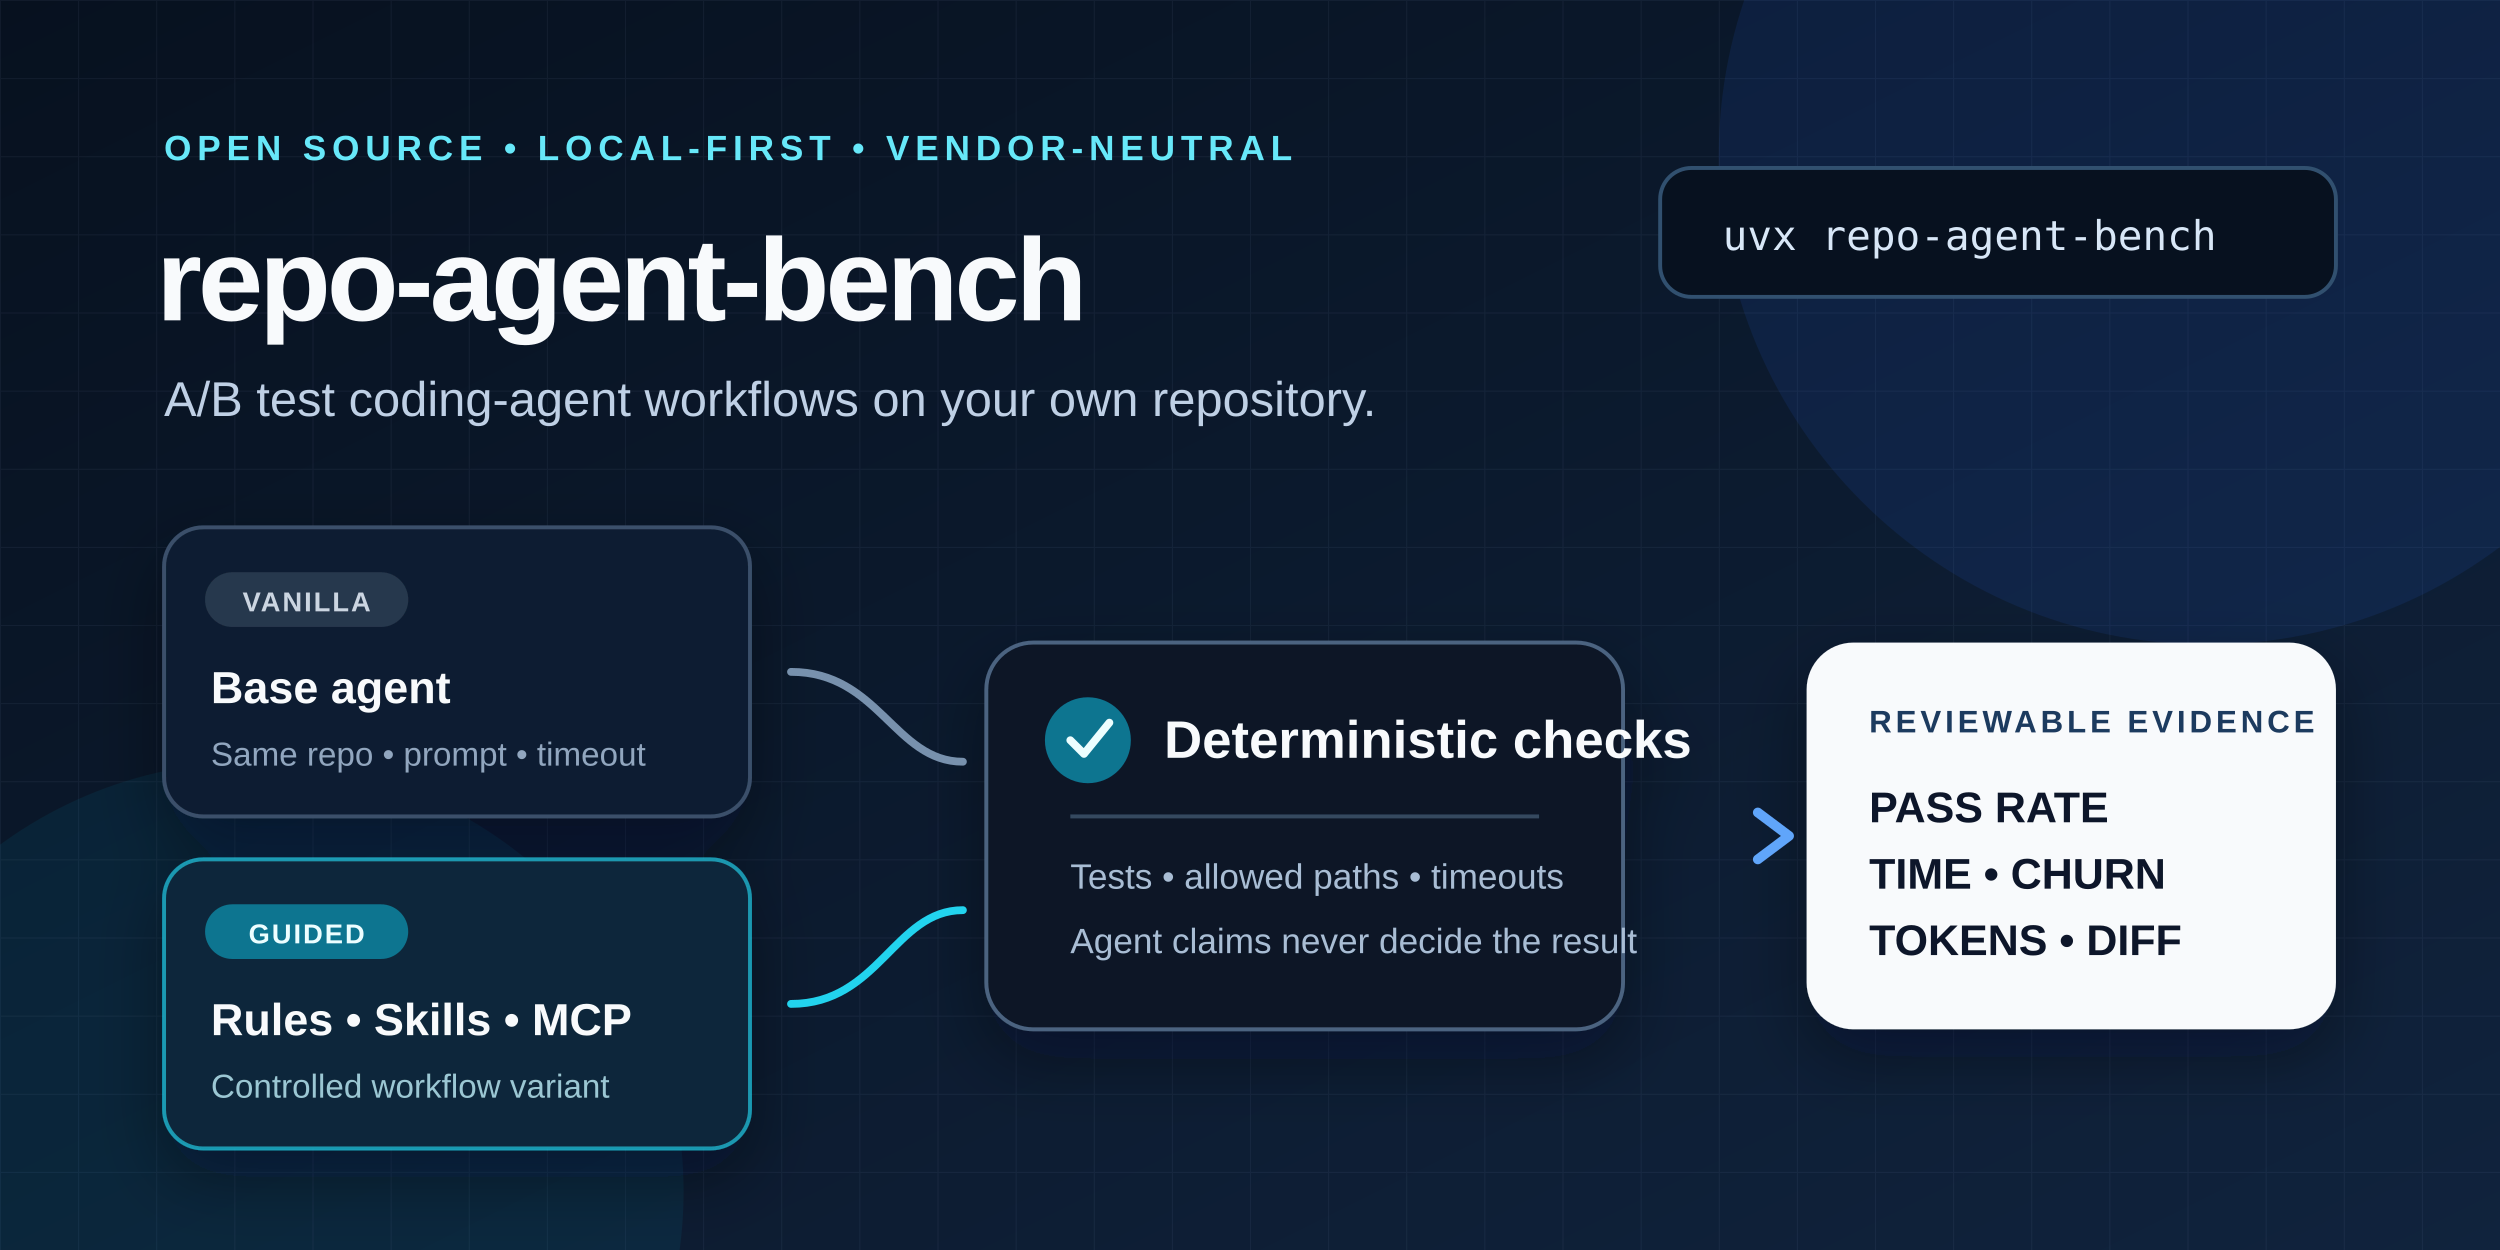
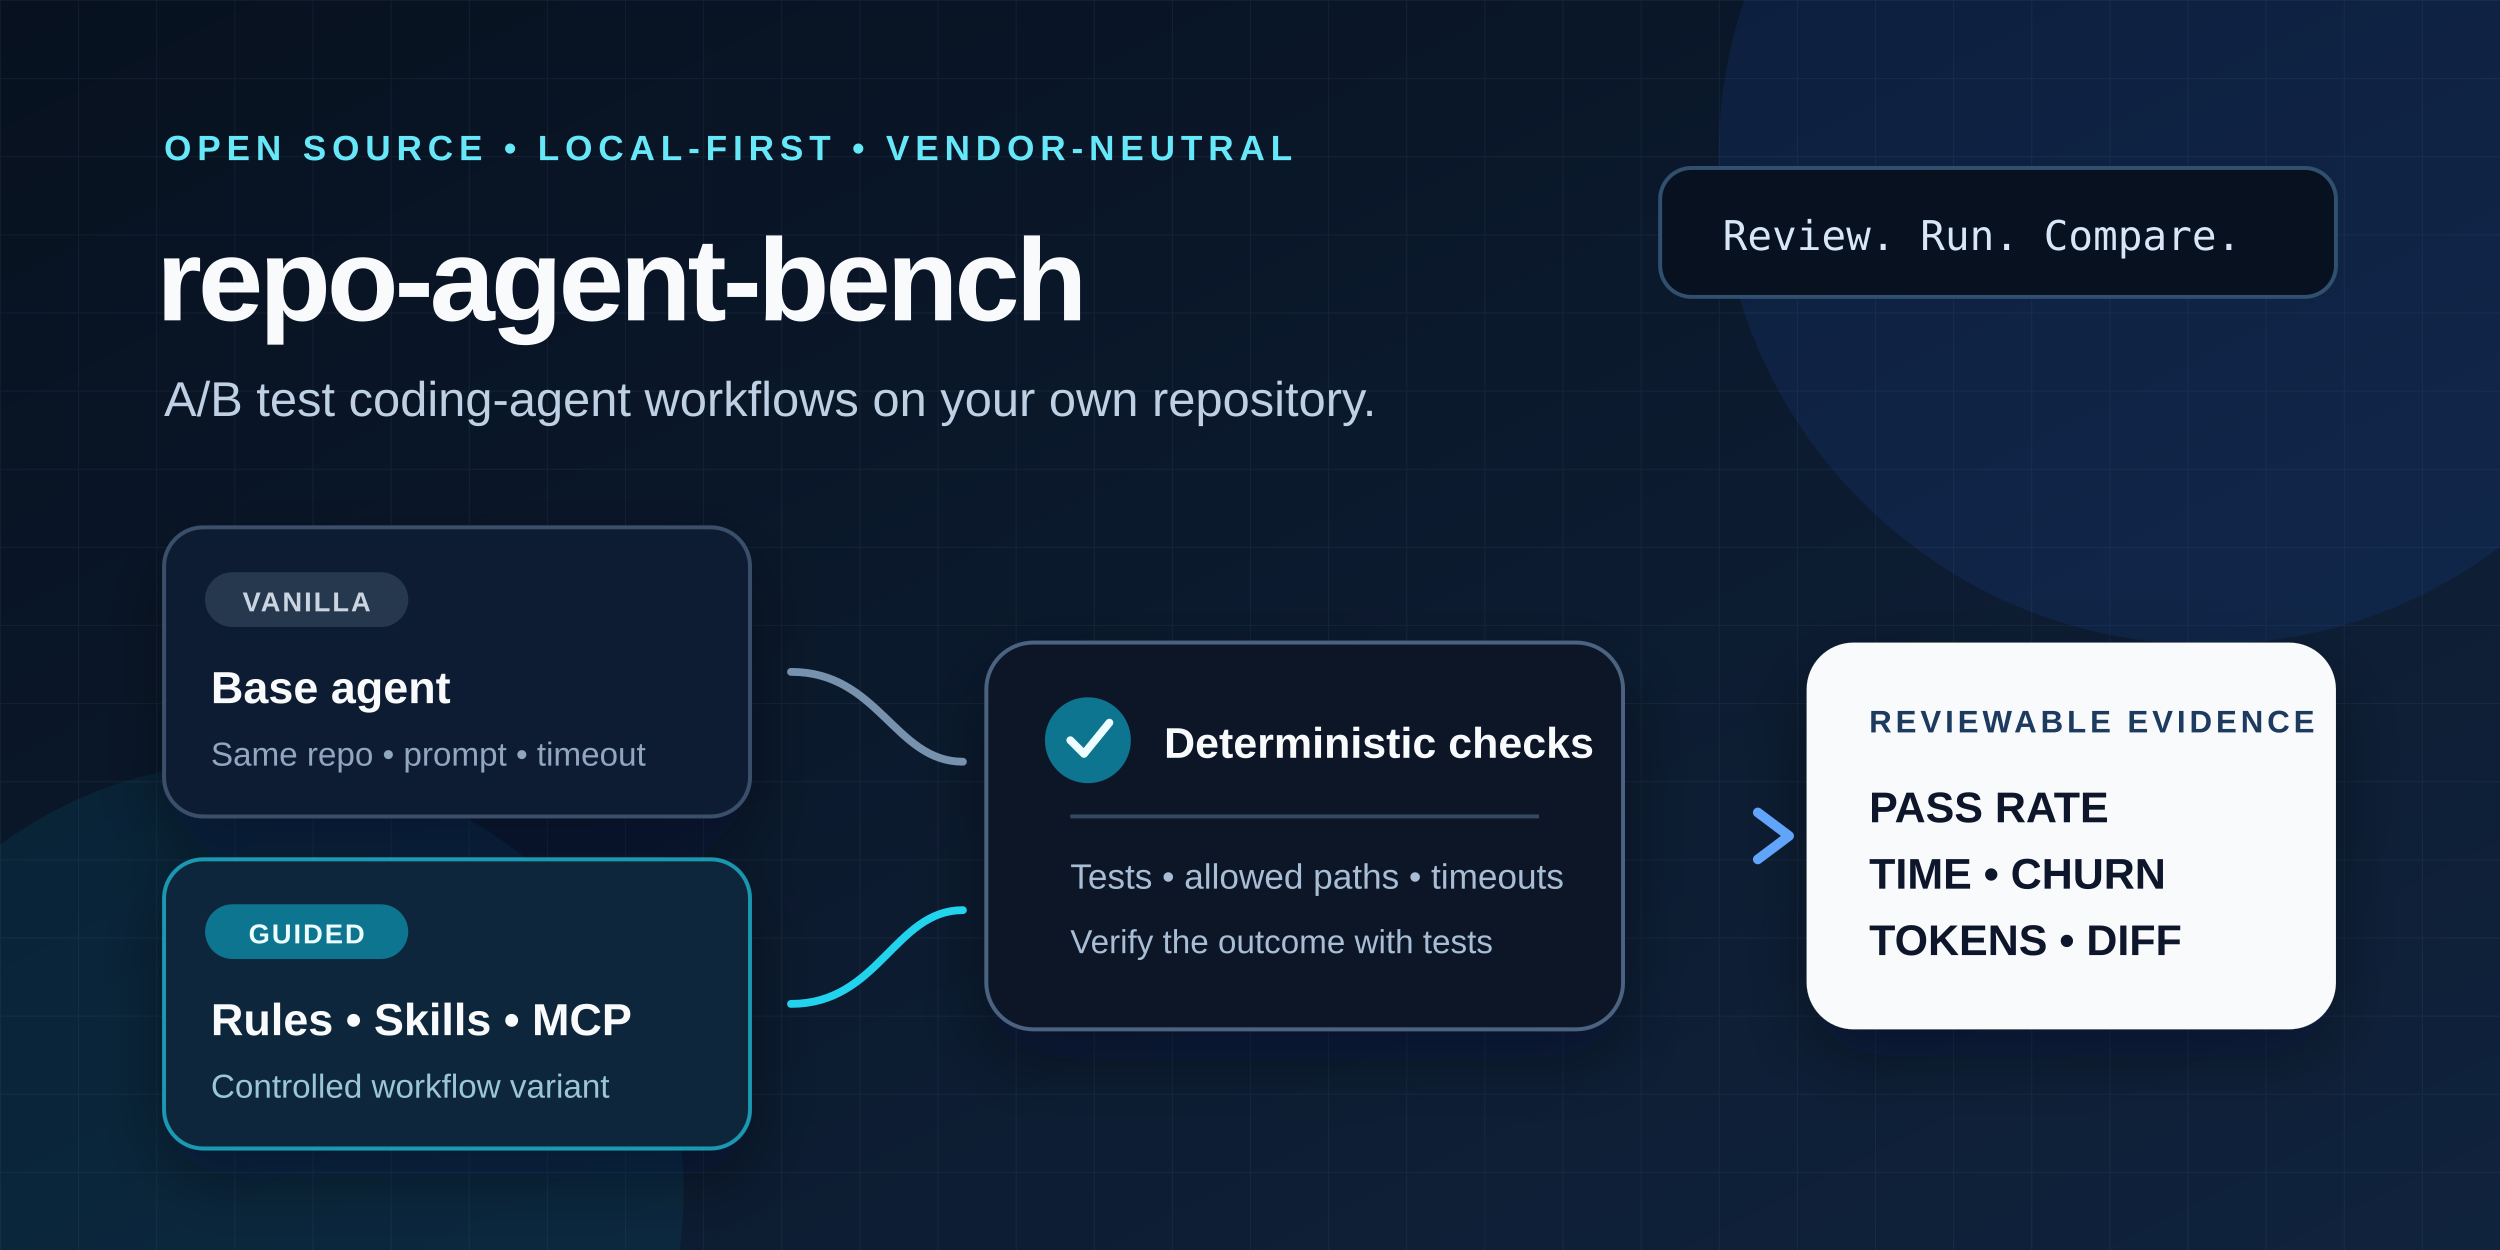
<svg xmlns="http://www.w3.org/2000/svg" width="1280" height="640" viewBox="0 0 1280 640" role="img" aria-labelledby="title desc">
  <defs>
    <linearGradient id="background" x1="0" y1="0" x2="1" y2="1">
      <stop offset="0" stop-color="#07111f" />
      <stop offset="1" stop-color="#10233d" />
    </linearGradient>
    <linearGradient id="accent" x1="0" y1="0" x2="1" y2="0">
      <stop offset="0" stop-color="#22d3ee" />
      <stop offset="1" stop-color="#60a5fa" />
    </linearGradient>
    <pattern id="grid" width="40" height="40" patternUnits="userSpaceOnUse">
      <path d="M 40 0 L 0 0 0 40" fill="none" stroke="#b9d8ff" stroke-opacity="0.055" stroke-width="1" />
    </pattern>
    <filter id="shadow" x="-30%" y="-30%" width="160%" height="160%">
      <feDropShadow dx="0" dy="14" stdDeviation="18" flood-color="#000814" flood-opacity="0.38" />
    </filter>
  </defs>
  <rect width="1280" height="640" fill="url(#background)" />
  <rect width="1280" height="640" fill="url(#grid)" />
  <circle cx="1130" cy="80" r="250" fill="#2563eb" opacity="0.11" />
  <circle cx="130" cy="610" r="220" fill="#06b6d4" opacity="0.08" />
  <g font-family="Segoe UI, Arial, sans-serif">
    <text x="84" y="82" fill="#67e8f9" font-size="18" font-weight="700" letter-spacing="3">OPEN SOURCE  •  LOCAL-FIRST  •  VENDOR-NEUTRAL</text>
    <text x="80" y="164" fill="#f8fafc" font-size="60" font-weight="750" letter-spacing="-2">repo-agent-bench</text>
    <text x="84" y="213" fill="#bfd0e5" font-size="25">A/B test coding-agent workflows on your own repository.</text>
    <g filter="url(#shadow)">
      <rect x="84" y="270" width="300" height="148" rx="20" fill="#101f33" stroke="#3b506b" stroke-width="2" />
      <rect x="105" y="293" width="104" height="28" rx="14" fill="#27384d" />
      <text x="157" y="313" text-anchor="middle" fill="#cbd5e1" font-size="14" font-weight="700" letter-spacing="1">VANILLA</text>
      <text x="108" y="360" fill="#f8fafc" font-size="23" font-weight="650">Base agent</text>
      <text x="108" y="392" fill="#91a6bf" font-size="17">Same repo • prompt • timeout</text>
      <rect x="84" y="440" width="300" height="148" rx="20" fill="#10283a" stroke="#22d3ee" stroke-opacity="0.65" stroke-width="2" />
      <rect x="105" y="463" width="104" height="28" rx="14" fill="#0e7490" />
      <text x="157" y="483" text-anchor="middle" fill="#ecfeff" font-size="14" font-weight="700" letter-spacing="1">GUIDED</text>
      <text x="108" y="530" fill="#f8fafc" font-size="23" font-weight="650">Rules • Skills • MCP</text>
      <text x="108" y="562" fill="#9bc7d4" font-size="17">Controlled workflow variant</text>
      <rect x="505" y="329" width="326" height="198" rx="24" fill="#0b1728" stroke="#4c6380" stroke-width="2" />
      <circle cx="557" cy="379" r="22" fill="#0e7490" />
      <path d="M548 379l7 7 13-16" fill="none" stroke="#ecfeff" stroke-width="4" stroke-linecap="round" stroke-linejoin="round" />
-       <text x="596" y="388" fill="#f8fafc" font-size="27" font-weight="700">Deterministic checks</text>
+       <text x="596" y="388" fill="#f8fafc" font-size="22" font-weight="700">Deterministic checks</text>
      <line x1="548" y1="418" x2="788" y2="418" stroke="#34485f" stroke-width="2" />
      <text x="548" y="455" fill="#a9bdd4" font-size="18">Tests • allowed paths • timeouts</text>
-       <text x="548" y="488" fill="#a9bdd4" font-size="18">Agent claims never decide the result</text>
+       <text x="548" y="488" fill="#a9bdd4" font-size="17">Verify the outcome with tests</text>
      <rect x="925" y="329" width="271" height="198" rx="24" fill="#f8fafc" />
      <text x="957" y="375" fill="#1e3a5f" font-size="16" font-weight="800" letter-spacing="2">REVIEWABLE EVIDENCE</text>
      <text x="957" y="421" fill="#0f172a" font-size="22" font-weight="700">PASS RATE</text>
      <text x="957" y="455" fill="#0f172a" font-size="22" font-weight="700">TIME • CHURN</text>
      <text x="957" y="489" fill="#0f172a" font-size="22" font-weight="700">TOKENS • DIFF</text>
    </g>
    <path d="M405 344 C450 344 458 390 493 390" fill="none" stroke="#7891ad" stroke-width="4" stroke-linecap="round" />
    <path d="M405 514 C450 514 458 466 493 466" fill="none" stroke="#22d3ee" stroke-width="4" stroke-linecap="round" />
    <path d="M844 428 H909" fill="none" stroke="url(#accent)" stroke-width="5" stroke-linecap="round" />
    <path d="M900 416 L916 428 900 440" fill="none" stroke="#60a5fa" stroke-width="5" stroke-linecap="round" stroke-linejoin="round" />
    <rect x="850" y="86" width="346" height="66" rx="16" fill="#07111f" stroke="#31506f" stroke-width="2" />
-     <text x="882" y="128" fill="#d8e7f7" font-family="Cascadia Mono, Consolas, monospace" font-size="21">uvx repo-agent-bench</text>
+     <text x="882" y="128" fill="#d8e7f7" font-family="Cascadia Mono, Consolas, monospace" font-size="21">Review. Run. Compare.</text>
  </g>
</svg>
